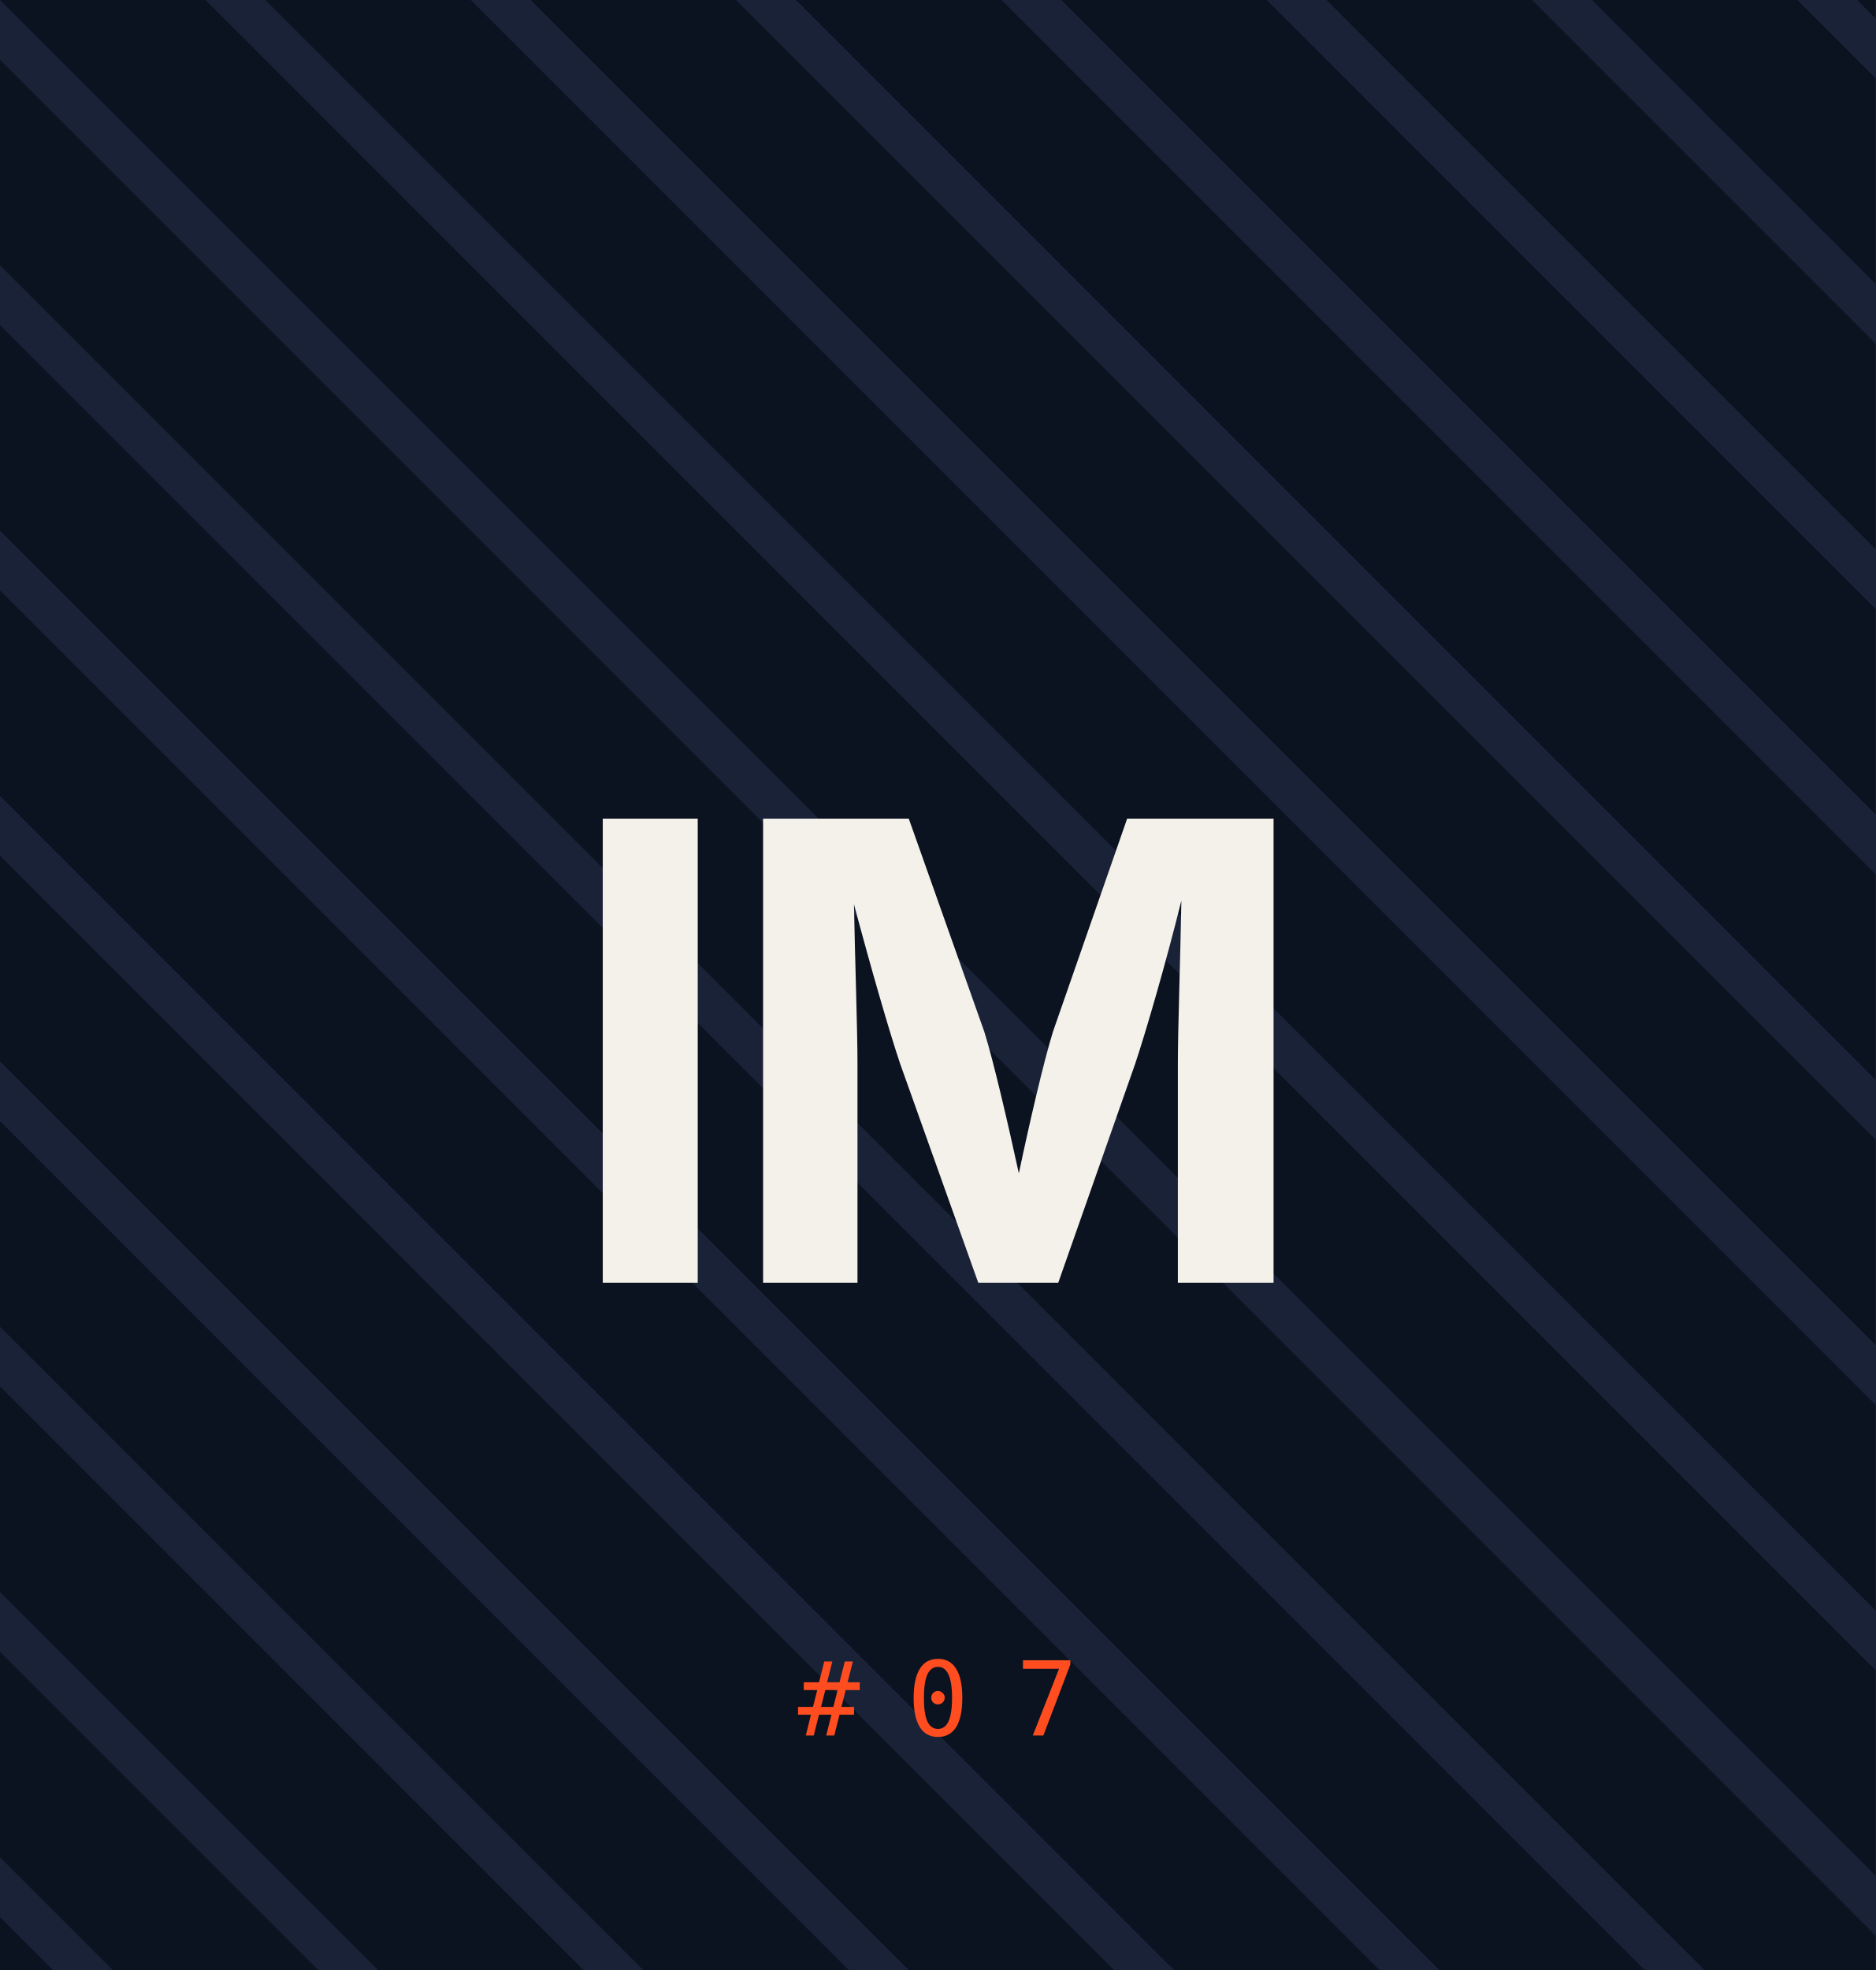
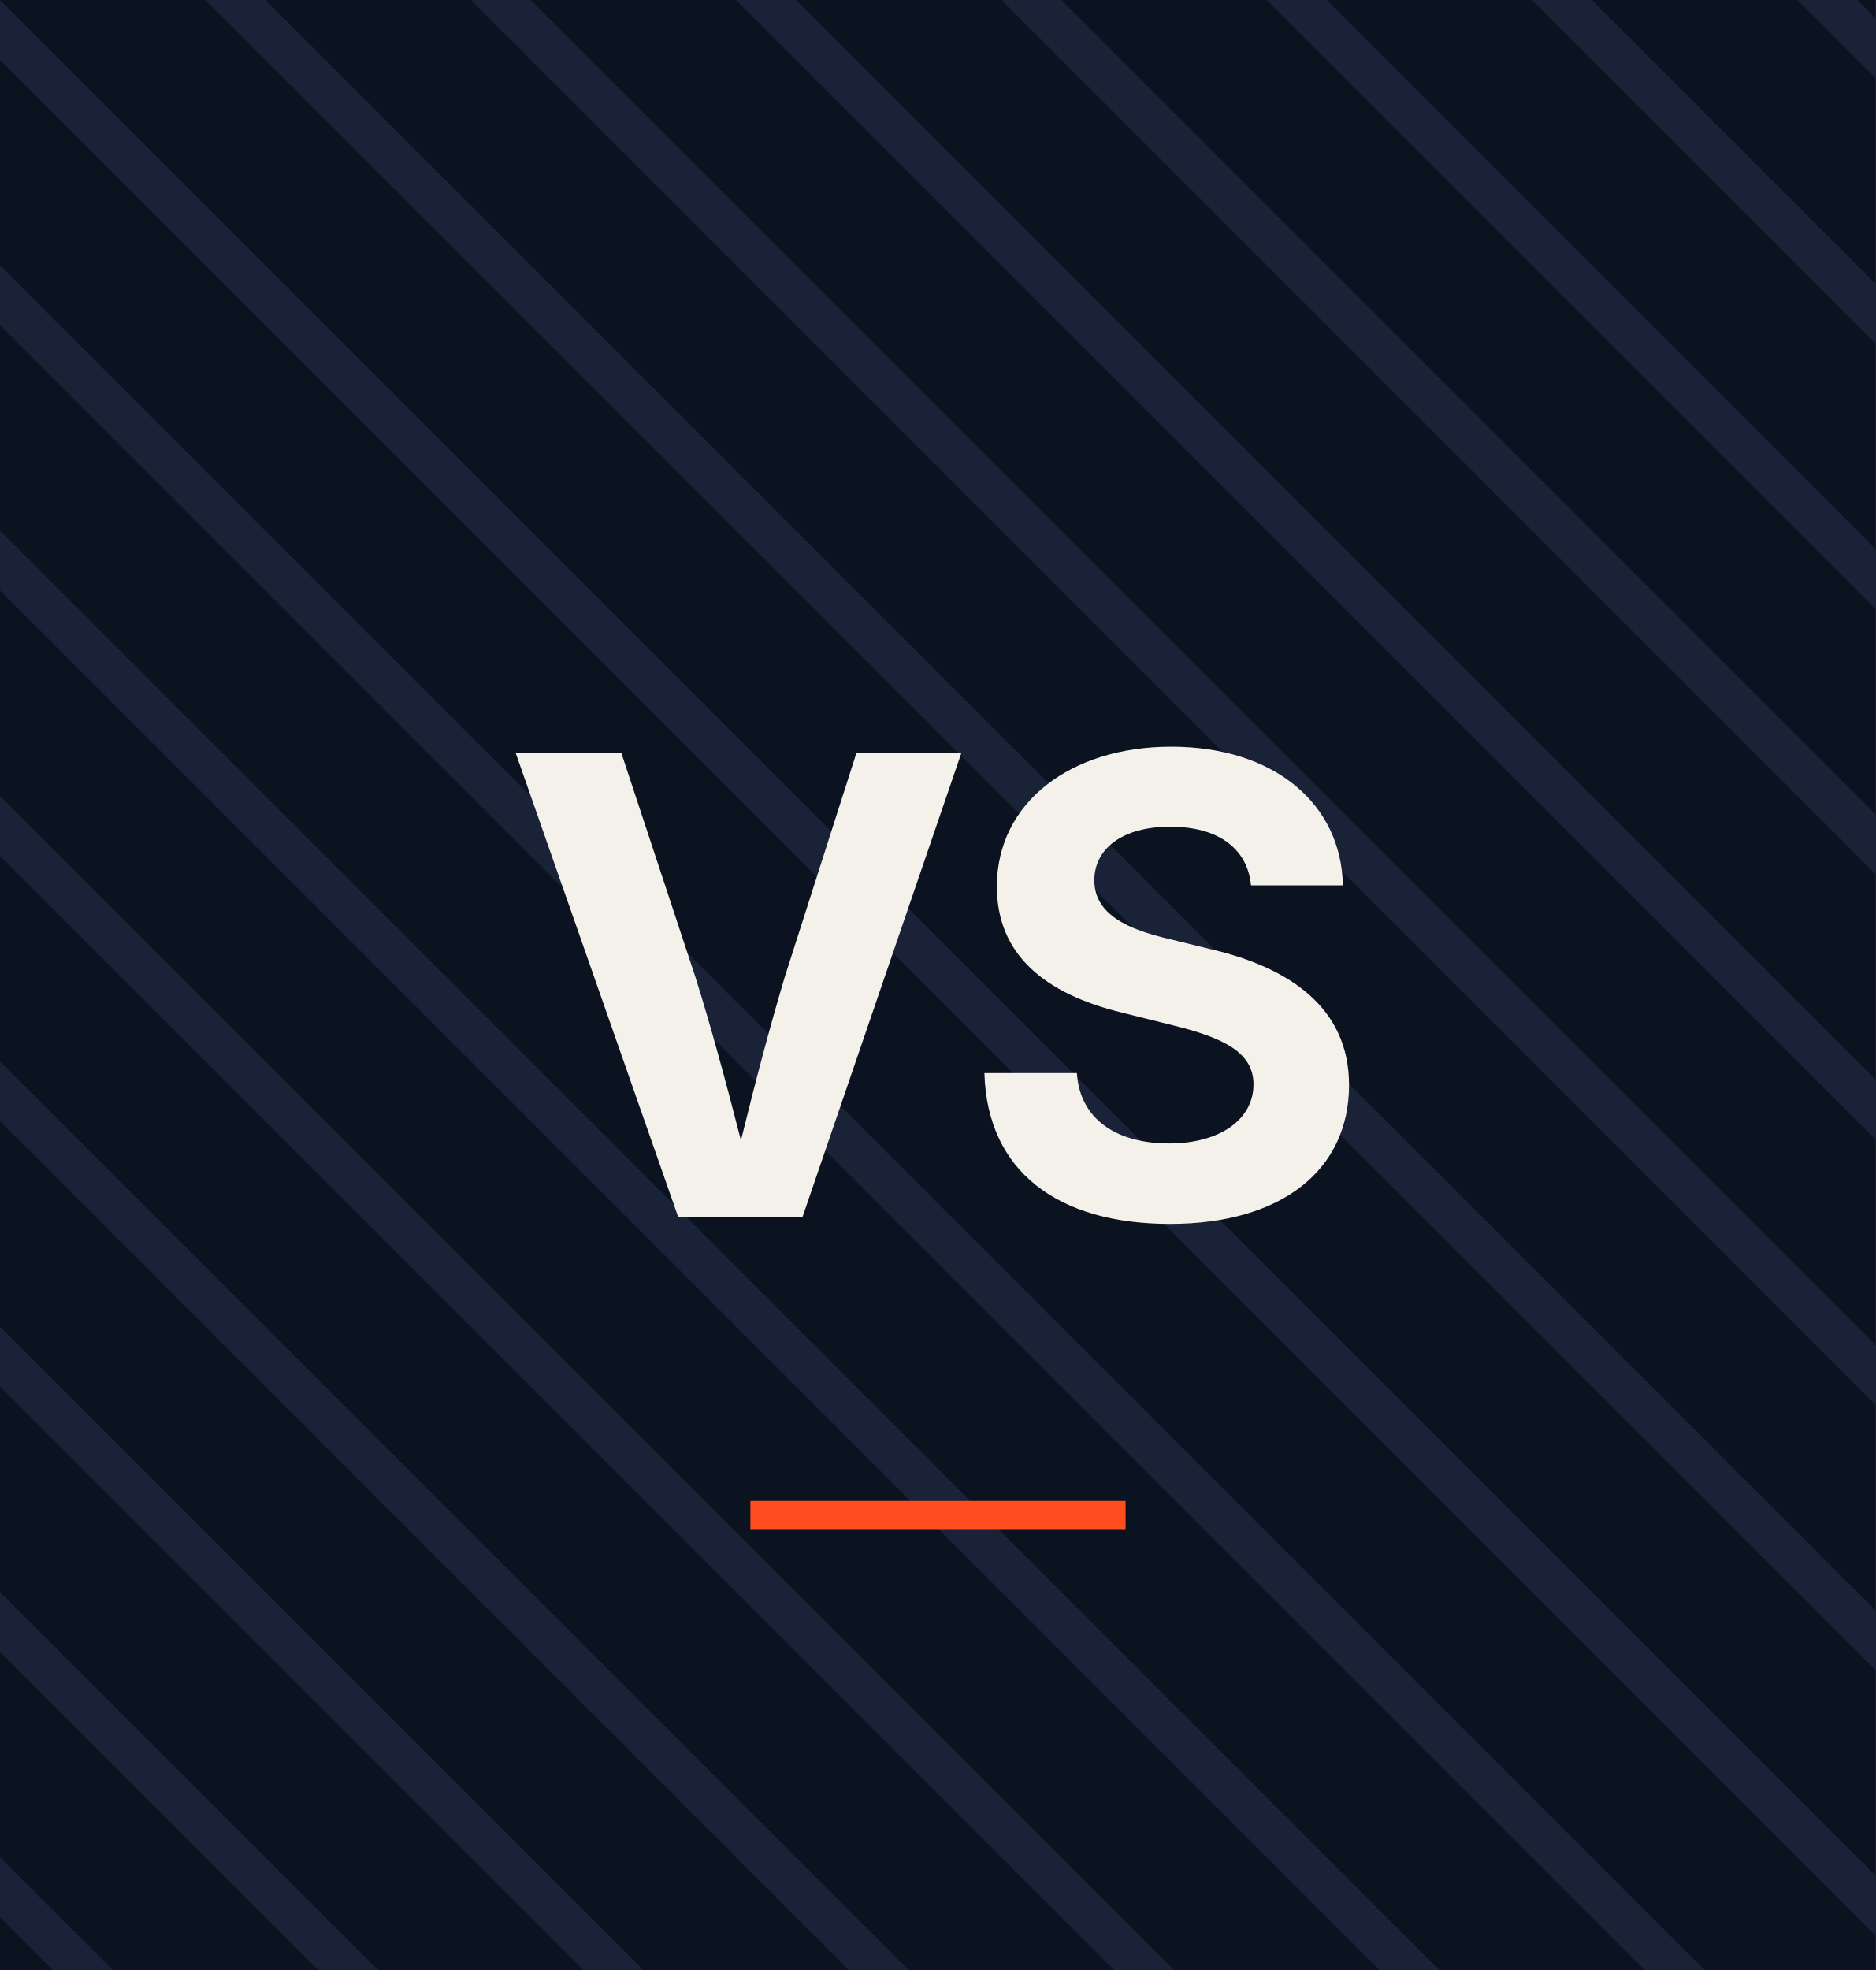
- <svg xmlns="http://www.w3.org/2000/svg" viewBox="0 0 200 210">
+ <svg xmlns="http://www.w3.org/2000/svg" viewBox="0 0 200 210" role="img" aria-label="Vidyut Sriram">
  <defs>
    <pattern id="s" width="20" height="20" patternUnits="userSpaceOnUse" patternTransform="rotate(135)">
      <line x1="0" y1="0" x2="0" y2="20" stroke="#1A2238" stroke-width="9" />
    </pattern>
  </defs>
  <rect width="200" height="210" fill="#0B1220" />
  <rect width="200" height="210" fill="url(#s)" />
-   <text x="100" y="112" text-anchor="middle" dominant-baseline="central" font-family="system-ui,-apple-system,sans-serif" font-size="68" font-weight="700" letter-spacing="-2" fill="#F4F1EA">IM</text>
-   <text x="100" y="185" text-anchor="middle" font-family="ui-monospace,monospace" font-size="11" letter-spacing="5" fill="#FF4D1F">#07</text>
+   <text x="100" y="105" text-anchor="middle" dominant-baseline="central" font-family="system-ui,-apple-system,sans-serif" font-size="68" font-weight="700" letter-spacing="-2" fill="#F4F1EA">VS</text>
+   <rect x="80" y="160" width="40" height="3" fill="#FF4D1F" />
</svg>
